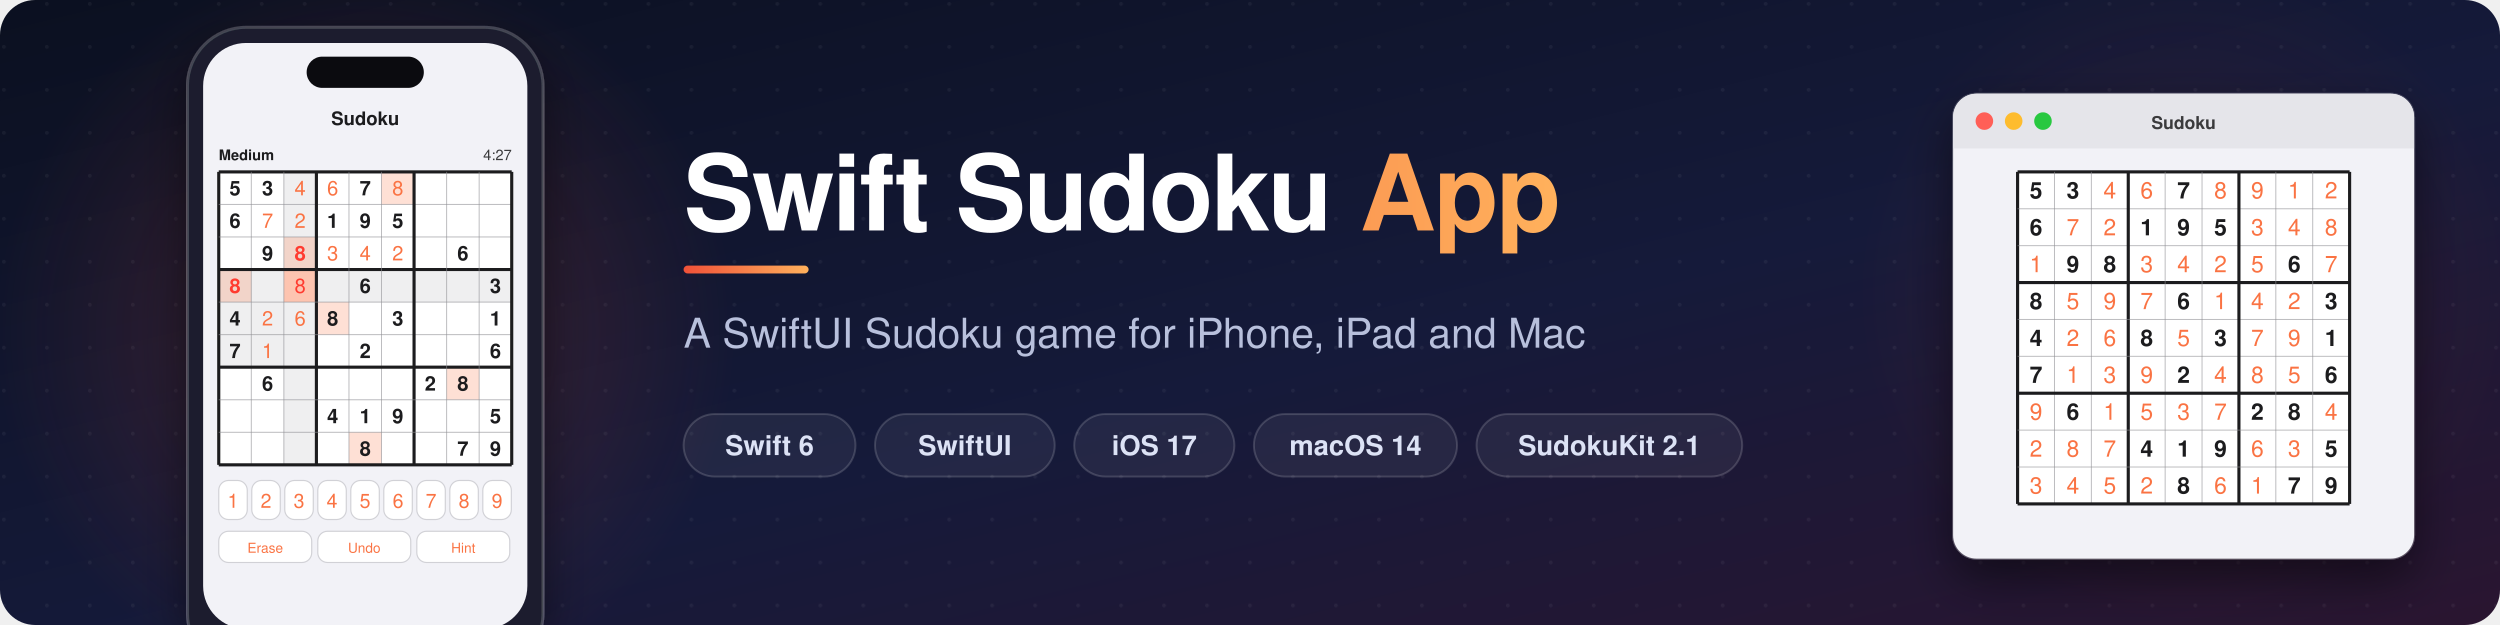
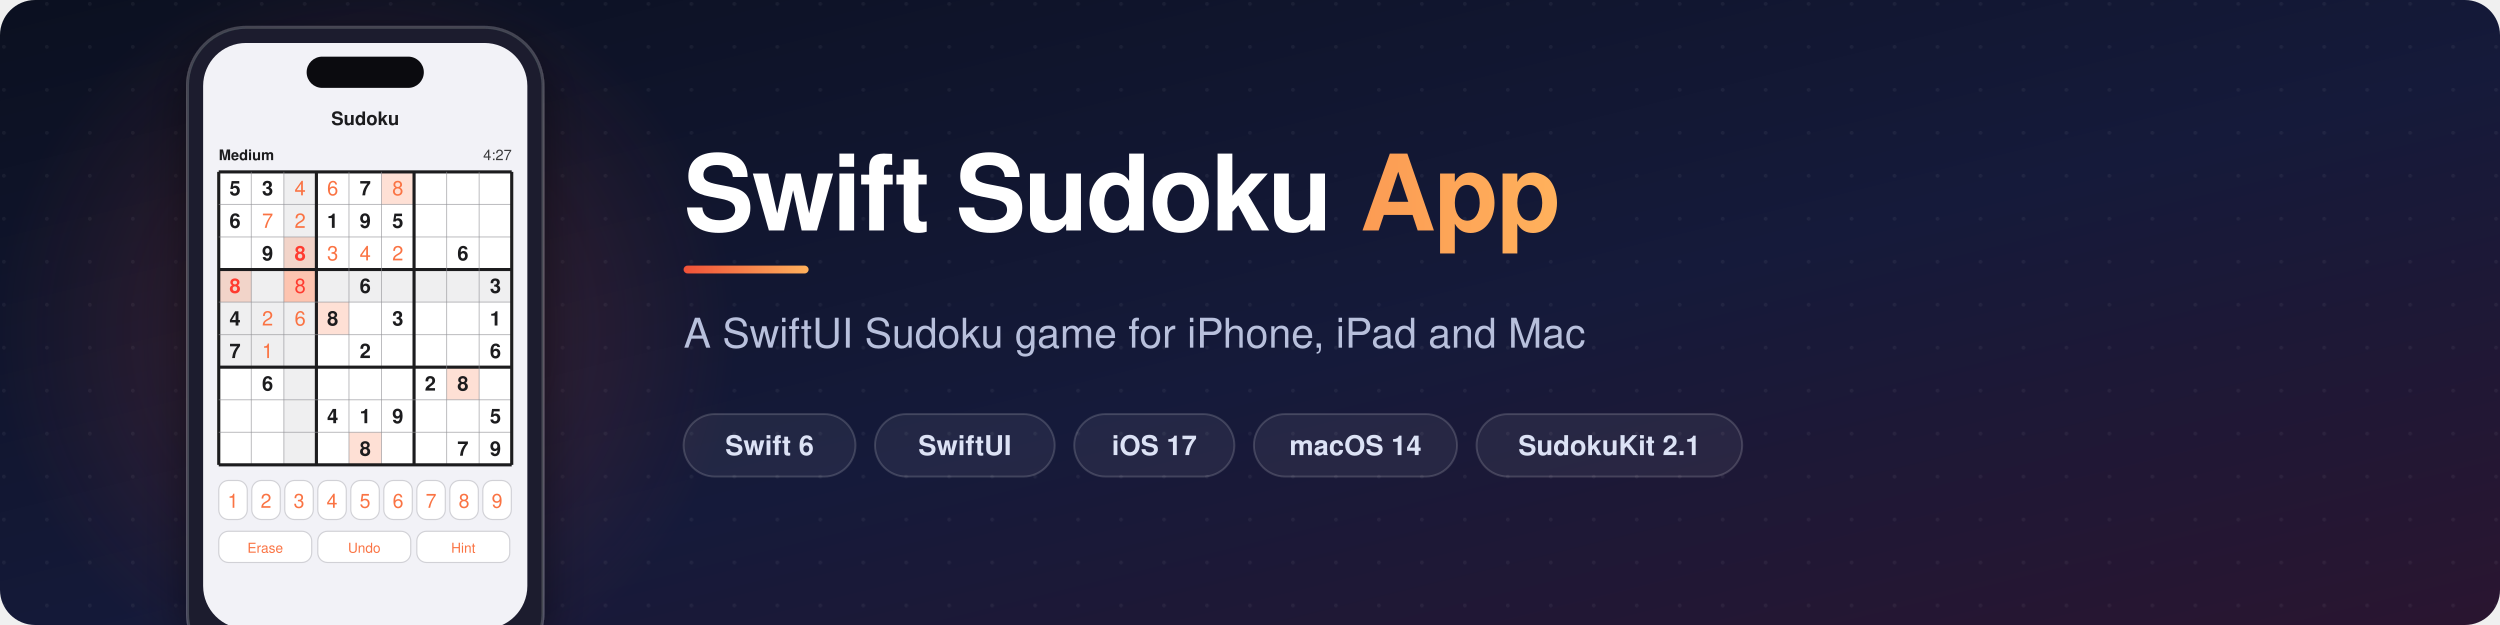
<svg xmlns="http://www.w3.org/2000/svg" width="1280" height="320" viewBox="0 0 1280 320" role="img" aria-label="Swift Sudoku App: a SwiftUI Sudoku game for iPhone, iPad and Mac">
  <defs>
    <linearGradient id="bg" x1="0" y1="0" x2="1" y2="1">
      <stop offset="0" stop-color="#0B1020" />
      <stop offset="0.55" stop-color="#151A3A" />
      <stop offset="1" stop-color="#2A1530" />
    </linearGradient>
    <linearGradient id="accent" x1="0" y1="0" x2="1" y2="0">
      <stop offset="0" stop-color="#F05138" />
      <stop offset="1" stop-color="#FFB15C" />
    </linearGradient>
    <radialGradient id="glow" cx="0.5" cy="0.5" r="0.5">
      <stop offset="0" stop-color="#F05138" stop-opacity="0.55" />
      <stop offset="1" stop-color="#F05138" stop-opacity="0" />
    </radialGradient>
    <pattern id="dots" width="22" height="22" patternUnits="userSpaceOnUse">
      <circle cx="2" cy="2" r="1" fill="#FFFFFF" fill-opacity="0.05" />
    </pattern>
    <filter id="shadow" x="-30%" y="-30%" width="160%" height="160%">
      <feDropShadow dx="0" dy="10" stdDeviation="12" flood-color="#000000" flood-opacity="0.5" />
    </filter>
    <clipPath id="screen">
      <rect x="104" y="22" width="166" height="300" rx="22" />
    </clipPath>
  </defs>
  <rect width="1280" height="320" rx="18" fill="url(#bg)" />
  <rect width="1280" height="320" rx="18" fill="url(#dots)" />
  <circle cx="187" cy="170" r="190" fill="url(#glow)" opacity="0.4" />
-   <circle cx="1120" cy="150" r="170" fill="url(#glow)" opacity="0.22" />
  <g filter="url(#shadow)">
    <rect x="96" y="14" width="182" height="330" rx="30" fill="#1B1F2E" stroke="#FFFFFF" stroke-opacity="0.18" stroke-width="1.5" />
  </g>
  <rect x="104" y="22" width="166" height="300" rx="22" fill="#F2F2F7" />
  <g clip-path="url(#screen)">
    <rect x="157" y="29" width="60" height="16" rx="8" fill="#0B0B0F" />
    <text x="187" y="64" text-anchor="middle" font-family="-apple-system, BlinkMacSystemFont, 'Segoe UI', Helvetica, Arial, sans-serif" font-size="9.5" font-weight="700" fill="#1C1C1E">Sudoku</text>
    <text x="112" y="82" font-family="-apple-system, BlinkMacSystemFont, 'Segoe UI', Helvetica, Arial, sans-serif" font-size="7.5" font-weight="700" fill="#1C1C1E">Medium</text>
    <text x="262" y="82" text-anchor="end" font-family="-apple-system, BlinkMacSystemFont, 'Segoe UI', Helvetica, Arial, sans-serif" font-size="7.5" fill="#3A3A3C">4:27</text>
    <rect x="112" y="88" width="150.0" height="150.0" fill="#FFFFFF" />
    <rect x="145.33" y="88.00" width="16.67" height="16.67" fill="#8E8E93" fill-opacity="0.14" />
    <rect x="145.33" y="104.67" width="16.67" height="16.67" fill="#8E8E93" fill-opacity="0.14" />
    <rect x="145.33" y="121.33" width="16.67" height="16.67" fill="#8E8E93" fill-opacity="0.14" />
    <rect x="112.00" y="138.00" width="16.67" height="16.67" fill="#8E8E93" fill-opacity="0.14" />
    <rect x="128.67" y="138.00" width="16.67" height="16.67" fill="#8E8E93" fill-opacity="0.14" />
    <rect x="162.00" y="138.00" width="16.67" height="16.67" fill="#8E8E93" fill-opacity="0.14" />
    <rect x="178.67" y="138.00" width="16.67" height="16.67" fill="#8E8E93" fill-opacity="0.14" />
    <rect x="195.33" y="138.00" width="16.67" height="16.67" fill="#8E8E93" fill-opacity="0.14" />
    <rect x="212.00" y="138.00" width="16.67" height="16.67" fill="#8E8E93" fill-opacity="0.14" />
    <rect x="228.67" y="138.00" width="16.67" height="16.67" fill="#8E8E93" fill-opacity="0.14" />
    <rect x="245.33" y="138.00" width="16.67" height="16.67" fill="#8E8E93" fill-opacity="0.14" />
    <rect x="112.00" y="154.67" width="16.67" height="16.67" fill="#8E8E93" fill-opacity="0.14" />
    <rect x="128.67" y="154.67" width="16.67" height="16.67" fill="#8E8E93" fill-opacity="0.14" />
    <rect x="145.33" y="154.67" width="16.67" height="16.67" fill="#8E8E93" fill-opacity="0.14" />
    <rect x="112.00" y="171.33" width="16.67" height="16.67" fill="#8E8E93" fill-opacity="0.14" />
    <rect x="128.67" y="171.33" width="16.67" height="16.67" fill="#8E8E93" fill-opacity="0.14" />
    <rect x="145.33" y="171.33" width="16.67" height="16.67" fill="#8E8E93" fill-opacity="0.14" />
    <rect x="145.33" y="188.00" width="16.67" height="16.67" fill="#8E8E93" fill-opacity="0.14" />
    <rect x="145.33" y="204.67" width="16.67" height="16.67" fill="#8E8E93" fill-opacity="0.14" />
    <rect x="145.33" y="221.33" width="16.67" height="16.67" fill="#8E8E93" fill-opacity="0.14" />
    <rect x="195.33" y="88.00" width="16.67" height="16.67" fill="#FA7343" fill-opacity="0.22" />
    <rect x="145.33" y="121.33" width="16.67" height="16.67" fill="#FA7343" fill-opacity="0.22" />
    <rect x="112.00" y="138.00" width="16.67" height="16.67" fill="#FA7343" fill-opacity="0.22" />
    <rect x="162.00" y="154.67" width="16.67" height="16.67" fill="#FA7343" fill-opacity="0.22" />
    <rect x="228.67" y="188.00" width="16.67" height="16.67" fill="#FA7343" fill-opacity="0.22" />
    <rect x="178.67" y="221.33" width="16.67" height="16.67" fill="#FA7343" fill-opacity="0.22" />
    <rect x="145.33" y="138.00" width="16.67" height="16.67" fill="#FA7343" fill-opacity="0.42" />
    <text x="120.33" y="100.00" text-anchor="middle" font-family="'SF Pro Rounded', -apple-system, BlinkMacSystemFont, 'Segoe UI', Helvetica, Arial, sans-serif" font-size="10.3" font-weight="700" fill="#1C1C1E">5</text>
    <text x="137.00" y="100.00" text-anchor="middle" font-family="'SF Pro Rounded', -apple-system, BlinkMacSystemFont, 'Segoe UI', Helvetica, Arial, sans-serif" font-size="10.3" font-weight="700" fill="#1C1C1E">3</text>
    <text x="153.67" y="100.00" text-anchor="middle" font-family="'SF Pro Rounded', -apple-system, BlinkMacSystemFont, 'Segoe UI', Helvetica, Arial, sans-serif" font-size="10.3" font-weight="500" fill="#FA7343">4</text>
    <text x="170.33" y="100.00" text-anchor="middle" font-family="'SF Pro Rounded', -apple-system, BlinkMacSystemFont, 'Segoe UI', Helvetica, Arial, sans-serif" font-size="10.3" font-weight="500" fill="#FA7343">6</text>
    <text x="187.00" y="100.00" text-anchor="middle" font-family="'SF Pro Rounded', -apple-system, BlinkMacSystemFont, 'Segoe UI', Helvetica, Arial, sans-serif" font-size="10.3" font-weight="700" fill="#1C1C1E">7</text>
    <text x="203.67" y="100.00" text-anchor="middle" font-family="'SF Pro Rounded', -apple-system, BlinkMacSystemFont, 'Segoe UI', Helvetica, Arial, sans-serif" font-size="10.3" font-weight="500" fill="#FA7343">8</text>
    <text x="120.33" y="116.67" text-anchor="middle" font-family="'SF Pro Rounded', -apple-system, BlinkMacSystemFont, 'Segoe UI', Helvetica, Arial, sans-serif" font-size="10.3" font-weight="700" fill="#1C1C1E">6</text>
    <text x="137.00" y="116.67" text-anchor="middle" font-family="'SF Pro Rounded', -apple-system, BlinkMacSystemFont, 'Segoe UI', Helvetica, Arial, sans-serif" font-size="10.3" font-weight="500" fill="#FA7343">7</text>
    <text x="153.67" y="116.67" text-anchor="middle" font-family="'SF Pro Rounded', -apple-system, BlinkMacSystemFont, 'Segoe UI', Helvetica, Arial, sans-serif" font-size="10.3" font-weight="500" fill="#FA7343">2</text>
    <text x="170.33" y="116.67" text-anchor="middle" font-family="'SF Pro Rounded', -apple-system, BlinkMacSystemFont, 'Segoe UI', Helvetica, Arial, sans-serif" font-size="10.3" font-weight="700" fill="#1C1C1E">1</text>
    <text x="187.00" y="116.67" text-anchor="middle" font-family="'SF Pro Rounded', -apple-system, BlinkMacSystemFont, 'Segoe UI', Helvetica, Arial, sans-serif" font-size="10.3" font-weight="700" fill="#1C1C1E">9</text>
    <text x="203.67" y="116.67" text-anchor="middle" font-family="'SF Pro Rounded', -apple-system, BlinkMacSystemFont, 'Segoe UI', Helvetica, Arial, sans-serif" font-size="10.3" font-weight="700" fill="#1C1C1E">5</text>
    <text x="137.00" y="133.33" text-anchor="middle" font-family="'SF Pro Rounded', -apple-system, BlinkMacSystemFont, 'Segoe UI', Helvetica, Arial, sans-serif" font-size="10.3" font-weight="700" fill="#1C1C1E">9</text>
    <text x="153.67" y="133.33" text-anchor="middle" font-family="'SF Pro Rounded', -apple-system, BlinkMacSystemFont, 'Segoe UI', Helvetica, Arial, sans-serif" font-size="10.3" font-weight="700" fill="#FF3B30">8</text>
    <text x="170.33" y="133.33" text-anchor="middle" font-family="'SF Pro Rounded', -apple-system, BlinkMacSystemFont, 'Segoe UI', Helvetica, Arial, sans-serif" font-size="10.3" font-weight="500" fill="#FA7343">3</text>
    <text x="187.00" y="133.33" text-anchor="middle" font-family="'SF Pro Rounded', -apple-system, BlinkMacSystemFont, 'Segoe UI', Helvetica, Arial, sans-serif" font-size="10.3" font-weight="500" fill="#FA7343">4</text>
    <text x="203.67" y="133.33" text-anchor="middle" font-family="'SF Pro Rounded', -apple-system, BlinkMacSystemFont, 'Segoe UI', Helvetica, Arial, sans-serif" font-size="10.3" font-weight="500" fill="#FA7343">2</text>
    <text x="237.00" y="133.33" text-anchor="middle" font-family="'SF Pro Rounded', -apple-system, BlinkMacSystemFont, 'Segoe UI', Helvetica, Arial, sans-serif" font-size="10.3" font-weight="700" fill="#1C1C1E">6</text>
    <text x="120.33" y="150.00" text-anchor="middle" font-family="'SF Pro Rounded', -apple-system, BlinkMacSystemFont, 'Segoe UI', Helvetica, Arial, sans-serif" font-size="10.3" font-weight="700" fill="#FF3B30">8</text>
    <text x="153.67" y="150.00" text-anchor="middle" font-family="'SF Pro Rounded', -apple-system, BlinkMacSystemFont, 'Segoe UI', Helvetica, Arial, sans-serif" font-size="10.3" font-weight="500" fill="#FF3B30">8</text>
    <text x="187.00" y="150.00" text-anchor="middle" font-family="'SF Pro Rounded', -apple-system, BlinkMacSystemFont, 'Segoe UI', Helvetica, Arial, sans-serif" font-size="10.3" font-weight="700" fill="#1C1C1E">6</text>
    <text x="253.67" y="150.00" text-anchor="middle" font-family="'SF Pro Rounded', -apple-system, BlinkMacSystemFont, 'Segoe UI', Helvetica, Arial, sans-serif" font-size="10.3" font-weight="700" fill="#1C1C1E">3</text>
    <text x="120.33" y="166.67" text-anchor="middle" font-family="'SF Pro Rounded', -apple-system, BlinkMacSystemFont, 'Segoe UI', Helvetica, Arial, sans-serif" font-size="10.3" font-weight="700" fill="#1C1C1E">4</text>
    <text x="137.00" y="166.67" text-anchor="middle" font-family="'SF Pro Rounded', -apple-system, BlinkMacSystemFont, 'Segoe UI', Helvetica, Arial, sans-serif" font-size="10.3" font-weight="500" fill="#FA7343">2</text>
    <text x="153.67" y="166.67" text-anchor="middle" font-family="'SF Pro Rounded', -apple-system, BlinkMacSystemFont, 'Segoe UI', Helvetica, Arial, sans-serif" font-size="10.3" font-weight="500" fill="#FA7343">6</text>
    <text x="170.33" y="166.67" text-anchor="middle" font-family="'SF Pro Rounded', -apple-system, BlinkMacSystemFont, 'Segoe UI', Helvetica, Arial, sans-serif" font-size="10.3" font-weight="700" fill="#1C1C1E">8</text>
    <text x="203.67" y="166.67" text-anchor="middle" font-family="'SF Pro Rounded', -apple-system, BlinkMacSystemFont, 'Segoe UI', Helvetica, Arial, sans-serif" font-size="10.3" font-weight="700" fill="#1C1C1E">3</text>
    <text x="253.67" y="166.67" text-anchor="middle" font-family="'SF Pro Rounded', -apple-system, BlinkMacSystemFont, 'Segoe UI', Helvetica, Arial, sans-serif" font-size="10.3" font-weight="700" fill="#1C1C1E">1</text>
    <text x="120.33" y="183.33" text-anchor="middle" font-family="'SF Pro Rounded', -apple-system, BlinkMacSystemFont, 'Segoe UI', Helvetica, Arial, sans-serif" font-size="10.3" font-weight="700" fill="#1C1C1E">7</text>
    <text x="137.00" y="183.33" text-anchor="middle" font-family="'SF Pro Rounded', -apple-system, BlinkMacSystemFont, 'Segoe UI', Helvetica, Arial, sans-serif" font-size="10.3" font-weight="500" fill="#FA7343">1</text>
    <text x="187.00" y="183.33" text-anchor="middle" font-family="'SF Pro Rounded', -apple-system, BlinkMacSystemFont, 'Segoe UI', Helvetica, Arial, sans-serif" font-size="10.3" font-weight="700" fill="#1C1C1E">2</text>
    <text x="253.67" y="183.33" text-anchor="middle" font-family="'SF Pro Rounded', -apple-system, BlinkMacSystemFont, 'Segoe UI', Helvetica, Arial, sans-serif" font-size="10.3" font-weight="700" fill="#1C1C1E">6</text>
    <text x="137.00" y="200.00" text-anchor="middle" font-family="'SF Pro Rounded', -apple-system, BlinkMacSystemFont, 'Segoe UI', Helvetica, Arial, sans-serif" font-size="10.3" font-weight="700" fill="#1C1C1E">6</text>
    <text x="220.33" y="200.00" text-anchor="middle" font-family="'SF Pro Rounded', -apple-system, BlinkMacSystemFont, 'Segoe UI', Helvetica, Arial, sans-serif" font-size="10.3" font-weight="700" fill="#1C1C1E">2</text>
    <text x="237.00" y="200.00" text-anchor="middle" font-family="'SF Pro Rounded', -apple-system, BlinkMacSystemFont, 'Segoe UI', Helvetica, Arial, sans-serif" font-size="10.3" font-weight="700" fill="#1C1C1E">8</text>
    <text x="170.33" y="216.67" text-anchor="middle" font-family="'SF Pro Rounded', -apple-system, BlinkMacSystemFont, 'Segoe UI', Helvetica, Arial, sans-serif" font-size="10.3" font-weight="700" fill="#1C1C1E">4</text>
    <text x="187.00" y="216.67" text-anchor="middle" font-family="'SF Pro Rounded', -apple-system, BlinkMacSystemFont, 'Segoe UI', Helvetica, Arial, sans-serif" font-size="10.3" font-weight="700" fill="#1C1C1E">1</text>
    <text x="203.67" y="216.67" text-anchor="middle" font-family="'SF Pro Rounded', -apple-system, BlinkMacSystemFont, 'Segoe UI', Helvetica, Arial, sans-serif" font-size="10.3" font-weight="700" fill="#1C1C1E">9</text>
    <text x="253.67" y="216.67" text-anchor="middle" font-family="'SF Pro Rounded', -apple-system, BlinkMacSystemFont, 'Segoe UI', Helvetica, Arial, sans-serif" font-size="10.3" font-weight="700" fill="#1C1C1E">5</text>
    <text x="187.00" y="233.33" text-anchor="middle" font-family="'SF Pro Rounded', -apple-system, BlinkMacSystemFont, 'Segoe UI', Helvetica, Arial, sans-serif" font-size="10.3" font-weight="700" fill="#1C1C1E">8</text>
    <text x="237.00" y="233.33" text-anchor="middle" font-family="'SF Pro Rounded', -apple-system, BlinkMacSystemFont, 'Segoe UI', Helvetica, Arial, sans-serif" font-size="10.3" font-weight="700" fill="#1C1C1E">7</text>
    <text x="253.67" y="233.33" text-anchor="middle" font-family="'SF Pro Rounded', -apple-system, BlinkMacSystemFont, 'Segoe UI', Helvetica, Arial, sans-serif" font-size="10.3" font-weight="700" fill="#1C1C1E">9</text>
    <line x1="112.00" y1="88" x2="112.00" y2="238.00" stroke="#1C1C1E" stroke-opacity="1" stroke-width="1.6" />
    <line x1="112" y1="88.00" x2="262.00" y2="88.00" stroke="#1C1C1E" stroke-opacity="1" stroke-width="1.6" />
    <line x1="128.67" y1="88" x2="128.67" y2="238.00" stroke="#8E8E93" stroke-opacity="0.6" stroke-width="0.5" />
    <line x1="112" y1="104.67" x2="262.00" y2="104.67" stroke="#8E8E93" stroke-opacity="0.6" stroke-width="0.5" />
    <line x1="145.33" y1="88" x2="145.33" y2="238.00" stroke="#8E8E93" stroke-opacity="0.6" stroke-width="0.5" />
    <line x1="112" y1="121.33" x2="262.00" y2="121.33" stroke="#8E8E93" stroke-opacity="0.6" stroke-width="0.5" />
    <line x1="162.00" y1="88" x2="162.00" y2="238.00" stroke="#1C1C1E" stroke-opacity="1" stroke-width="1.6" />
    <line x1="112" y1="138.00" x2="262.00" y2="138.00" stroke="#1C1C1E" stroke-opacity="1" stroke-width="1.6" />
    <line x1="178.67" y1="88" x2="178.67" y2="238.00" stroke="#8E8E93" stroke-opacity="0.6" stroke-width="0.5" />
    <line x1="112" y1="154.67" x2="262.00" y2="154.67" stroke="#8E8E93" stroke-opacity="0.6" stroke-width="0.5" />
    <line x1="195.33" y1="88" x2="195.33" y2="238.00" stroke="#8E8E93" stroke-opacity="0.6" stroke-width="0.5" />
    <line x1="112" y1="171.33" x2="262.00" y2="171.33" stroke="#8E8E93" stroke-opacity="0.6" stroke-width="0.5" />
    <line x1="212.00" y1="88" x2="212.00" y2="238.00" stroke="#1C1C1E" stroke-opacity="1" stroke-width="1.6" />
    <line x1="112" y1="188.00" x2="262.00" y2="188.00" stroke="#1C1C1E" stroke-opacity="1" stroke-width="1.6" />
    <line x1="228.67" y1="88" x2="228.67" y2="238.00" stroke="#8E8E93" stroke-opacity="0.6" stroke-width="0.5" />
    <line x1="112" y1="204.67" x2="262.00" y2="204.67" stroke="#8E8E93" stroke-opacity="0.6" stroke-width="0.5" />
    <line x1="245.33" y1="88" x2="245.33" y2="238.00" stroke="#8E8E93" stroke-opacity="0.6" stroke-width="0.5" />
    <line x1="112" y1="221.33" x2="262.00" y2="221.33" stroke="#8E8E93" stroke-opacity="0.6" stroke-width="0.5" />
    <line x1="262.00" y1="88" x2="262.00" y2="238.00" stroke="#1C1C1E" stroke-opacity="1" stroke-width="1.6" />
    <line x1="112" y1="238.00" x2="262.00" y2="238.00" stroke="#1C1C1E" stroke-opacity="1" stroke-width="1.6" />
    <rect x="112.0" y="246" width="14.6" height="20" rx="5" fill="#FFFFFF" stroke="#D1D1D6" stroke-width="0.6" />
    <text x="119.3" y="260" text-anchor="middle" font-family="'SF Pro Rounded', -apple-system, BlinkMacSystemFont, 'Segoe UI', Helvetica, Arial, sans-serif" font-size="10" fill="#FA7343">1</text>
    <rect x="128.9" y="246" width="14.6" height="20" rx="5" fill="#FFFFFF" stroke="#D1D1D6" stroke-width="0.6" />
    <text x="136.2" y="260" text-anchor="middle" font-family="'SF Pro Rounded', -apple-system, BlinkMacSystemFont, 'Segoe UI', Helvetica, Arial, sans-serif" font-size="10" fill="#FA7343">2</text>
    <rect x="145.8" y="246" width="14.6" height="20" rx="5" fill="#FFFFFF" stroke="#D1D1D6" stroke-width="0.6" />
    <text x="153.1" y="260" text-anchor="middle" font-family="'SF Pro Rounded', -apple-system, BlinkMacSystemFont, 'Segoe UI', Helvetica, Arial, sans-serif" font-size="10" fill="#FA7343">3</text>
    <rect x="162.7" y="246" width="14.6" height="20" rx="5" fill="#FFFFFF" stroke="#D1D1D6" stroke-width="0.6" />
    <text x="170.0" y="260" text-anchor="middle" font-family="'SF Pro Rounded', -apple-system, BlinkMacSystemFont, 'Segoe UI', Helvetica, Arial, sans-serif" font-size="10" fill="#FA7343">4</text>
    <rect x="179.6" y="246" width="14.6" height="20" rx="5" fill="#FFFFFF" stroke="#D1D1D6" stroke-width="0.6" />
    <text x="186.9" y="260" text-anchor="middle" font-family="'SF Pro Rounded', -apple-system, BlinkMacSystemFont, 'Segoe UI', Helvetica, Arial, sans-serif" font-size="10" fill="#FA7343">5</text>
    <rect x="196.5" y="246" width="14.6" height="20" rx="5" fill="#FFFFFF" stroke="#D1D1D6" stroke-width="0.6" />
    <text x="203.8" y="260" text-anchor="middle" font-family="'SF Pro Rounded', -apple-system, BlinkMacSystemFont, 'Segoe UI', Helvetica, Arial, sans-serif" font-size="10" fill="#FA7343">6</text>
    <rect x="213.4" y="246" width="14.6" height="20" rx="5" fill="#FFFFFF" stroke="#D1D1D6" stroke-width="0.6" />
    <text x="220.7" y="260" text-anchor="middle" font-family="'SF Pro Rounded', -apple-system, BlinkMacSystemFont, 'Segoe UI', Helvetica, Arial, sans-serif" font-size="10" fill="#FA7343">7</text>
    <rect x="230.3" y="246" width="14.6" height="20" rx="5" fill="#FFFFFF" stroke="#D1D1D6" stroke-width="0.6" />
    <text x="237.6" y="260" text-anchor="middle" font-family="'SF Pro Rounded', -apple-system, BlinkMacSystemFont, 'Segoe UI', Helvetica, Arial, sans-serif" font-size="10" fill="#FA7343">8</text>
    <rect x="247.2" y="246" width="14.6" height="20" rx="5" fill="#FFFFFF" stroke="#D1D1D6" stroke-width="0.6" />
    <text x="254.5" y="260" text-anchor="middle" font-family="'SF Pro Rounded', -apple-system, BlinkMacSystemFont, 'Segoe UI', Helvetica, Arial, sans-serif" font-size="10" fill="#FA7343">9</text>
    <rect x="112.0" y="272" width="47.6" height="16" rx="5" fill="#FFFFFF" stroke="#D1D1D6" stroke-width="0.6" />
    <text x="135.8" y="283" text-anchor="middle" font-family="-apple-system, BlinkMacSystemFont, 'Segoe UI', Helvetica, Arial, sans-serif" font-size="7" fill="#FA7343">Erase</text>
    <rect x="162.7" y="272" width="47.6" height="16" rx="5" fill="#FFFFFF" stroke="#D1D1D6" stroke-width="0.6" />
    <text x="186.5" y="283" text-anchor="middle" font-family="-apple-system, BlinkMacSystemFont, 'Segoe UI', Helvetica, Arial, sans-serif" font-size="7" fill="#FA7343">Undo</text>
    <rect x="213.4" y="272" width="47.6" height="16" rx="5" fill="#FFFFFF" stroke="#D1D1D6" stroke-width="0.6" />
    <text x="237.2" y="283" text-anchor="middle" font-family="-apple-system, BlinkMacSystemFont, 'Segoe UI', Helvetica, Arial, sans-serif" font-size="7" fill="#FA7343">Hint</text>
  </g>
  <text x="350" y="118" font-family="-apple-system, BlinkMacSystemFont, 'Segoe UI', Helvetica, Arial, sans-serif" font-size="54" font-weight="800" fill="#FFFFFF" letter-spacing="-1">Swift Sudoku <tspan fill="url(#accent)">App</tspan>
  </text>
  <rect x="350" y="136" width="64" height="4" rx="2" fill="url(#accent)" />
  <text x="350" y="178" font-family="-apple-system, BlinkMacSystemFont, 'Segoe UI', Helvetica, Arial, sans-serif" font-size="21" fill="#B8C0DC">A SwiftUI Sudoku game for iPhone, iPad and Mac</text>
  <rect x="350" y="212" width="88" height="32" rx="16" fill="#FFFFFF" fill-opacity="0.06" stroke="#FFFFFF" stroke-opacity="0.16" />
  <text x="394.0" y="233" text-anchor="middle" font-family="-apple-system, BlinkMacSystemFont, 'Segoe UI', Helvetica, Arial, sans-serif" font-size="14" font-weight="600" fill="#DCE2F5">Swift 6</text>
  <rect x="448" y="212" width="92" height="32" rx="16" fill="#FFFFFF" fill-opacity="0.06" stroke="#FFFFFF" stroke-opacity="0.16" />
  <text x="494.0" y="233" text-anchor="middle" font-family="-apple-system, BlinkMacSystemFont, 'Segoe UI', Helvetica, Arial, sans-serif" font-size="14" font-weight="600" fill="#DCE2F5">SwiftUI</text>
  <rect x="550" y="212" width="82" height="32" rx="16" fill="#FFFFFF" fill-opacity="0.06" stroke="#FFFFFF" stroke-opacity="0.16" />
  <text x="591.0" y="233" text-anchor="middle" font-family="-apple-system, BlinkMacSystemFont, 'Segoe UI', Helvetica, Arial, sans-serif" font-size="14" font-weight="600" fill="#DCE2F5">iOS 17</text>
  <rect x="642" y="212" width="104" height="32" rx="16" fill="#FFFFFF" fill-opacity="0.06" stroke="#FFFFFF" stroke-opacity="0.16" />
  <text x="694.0" y="233" text-anchor="middle" font-family="-apple-system, BlinkMacSystemFont, 'Segoe UI', Helvetica, Arial, sans-serif" font-size="14" font-weight="600" fill="#DCE2F5">macOS 14</text>
  <rect x="756" y="212" width="136" height="32" rx="16" fill="#FFFFFF" fill-opacity="0.06" stroke="#FFFFFF" stroke-opacity="0.16" />
  <text x="824.0" y="233" text-anchor="middle" font-family="-apple-system, BlinkMacSystemFont, 'Segoe UI', Helvetica, Arial, sans-serif" font-size="14" font-weight="600" fill="#DCE2F5">SudokuKit 2.1</text>
-   <g filter="url(#shadow)">
-     <rect x="1000" y="48" width="236" height="238" rx="12" fill="#F2F2F7" stroke="#FFFFFF" stroke-opacity="0.18" />
-   </g>
-   <path d="M1000 60 a12 12 0 0 1 12 -12 h212 a12 12 0 0 1 12 12 v16 h-236 z" fill="#E5E5EA" />
-   <circle cx="1016" cy="62" r="4.5" fill="#FF5F57" />
-   <circle cx="1031" cy="62" r="4.5" fill="#FEBC2E" />
-   <circle cx="1046" cy="62" r="4.5" fill="#28C840" />
-   <text x="1118.0" y="66" text-anchor="middle" font-family="-apple-system, BlinkMacSystemFont, 'Segoe UI', Helvetica, Arial, sans-serif" font-size="9" font-weight="600" fill="#3A3A3C">Sudoku</text>
-   <rect x="1033" y="88" width="170.0" height="170.0" fill="#FFFFFF" />
-   <text x="1042.44" y="101.60" text-anchor="middle" font-family="'SF Pro Rounded', -apple-system, BlinkMacSystemFont, 'Segoe UI', Helvetica, Arial, sans-serif" font-size="11.7" font-weight="700" fill="#1C1C1E">5</text>
-   <text x="1061.33" y="101.60" text-anchor="middle" font-family="'SF Pro Rounded', -apple-system, BlinkMacSystemFont, 'Segoe UI', Helvetica, Arial, sans-serif" font-size="11.7" font-weight="700" fill="#1C1C1E">3</text>
-   <text x="1080.22" y="101.60" text-anchor="middle" font-family="'SF Pro Rounded', -apple-system, BlinkMacSystemFont, 'Segoe UI', Helvetica, Arial, sans-serif" font-size="11.7" font-weight="500" fill="#FA7343">4</text>
-   <text x="1099.11" y="101.60" text-anchor="middle" font-family="'SF Pro Rounded', -apple-system, BlinkMacSystemFont, 'Segoe UI', Helvetica, Arial, sans-serif" font-size="11.7" font-weight="500" fill="#FA7343">6</text>
-   <text x="1118.00" y="101.60" text-anchor="middle" font-family="'SF Pro Rounded', -apple-system, BlinkMacSystemFont, 'Segoe UI', Helvetica, Arial, sans-serif" font-size="11.7" font-weight="700" fill="#1C1C1E">7</text>
-   <text x="1136.89" y="101.60" text-anchor="middle" font-family="'SF Pro Rounded', -apple-system, BlinkMacSystemFont, 'Segoe UI', Helvetica, Arial, sans-serif" font-size="11.7" font-weight="500" fill="#FA7343">8</text>
-   <text x="1155.78" y="101.60" text-anchor="middle" font-family="'SF Pro Rounded', -apple-system, BlinkMacSystemFont, 'Segoe UI', Helvetica, Arial, sans-serif" font-size="11.7" font-weight="500" fill="#FA7343">9</text>
-   <text x="1174.67" y="101.60" text-anchor="middle" font-family="'SF Pro Rounded', -apple-system, BlinkMacSystemFont, 'Segoe UI', Helvetica, Arial, sans-serif" font-size="11.7" font-weight="500" fill="#FA7343">1</text>
-   <text x="1193.56" y="101.60" text-anchor="middle" font-family="'SF Pro Rounded', -apple-system, BlinkMacSystemFont, 'Segoe UI', Helvetica, Arial, sans-serif" font-size="11.7" font-weight="500" fill="#FA7343">2</text>
-   <text x="1042.44" y="120.49" text-anchor="middle" font-family="'SF Pro Rounded', -apple-system, BlinkMacSystemFont, 'Segoe UI', Helvetica, Arial, sans-serif" font-size="11.7" font-weight="700" fill="#1C1C1E">6</text>
-   <text x="1061.33" y="120.49" text-anchor="middle" font-family="'SF Pro Rounded', -apple-system, BlinkMacSystemFont, 'Segoe UI', Helvetica, Arial, sans-serif" font-size="11.7" font-weight="500" fill="#FA7343">7</text>
-   <text x="1080.22" y="120.49" text-anchor="middle" font-family="'SF Pro Rounded', -apple-system, BlinkMacSystemFont, 'Segoe UI', Helvetica, Arial, sans-serif" font-size="11.7" font-weight="500" fill="#FA7343">2</text>
-   <text x="1099.11" y="120.49" text-anchor="middle" font-family="'SF Pro Rounded', -apple-system, BlinkMacSystemFont, 'Segoe UI', Helvetica, Arial, sans-serif" font-size="11.7" font-weight="700" fill="#1C1C1E">1</text>
-   <text x="1118.00" y="120.49" text-anchor="middle" font-family="'SF Pro Rounded', -apple-system, BlinkMacSystemFont, 'Segoe UI', Helvetica, Arial, sans-serif" font-size="11.7" font-weight="700" fill="#1C1C1E">9</text>
-   <text x="1136.89" y="120.49" text-anchor="middle" font-family="'SF Pro Rounded', -apple-system, BlinkMacSystemFont, 'Segoe UI', Helvetica, Arial, sans-serif" font-size="11.7" font-weight="700" fill="#1C1C1E">5</text>
-   <text x="1155.78" y="120.49" text-anchor="middle" font-family="'SF Pro Rounded', -apple-system, BlinkMacSystemFont, 'Segoe UI', Helvetica, Arial, sans-serif" font-size="11.7" font-weight="500" fill="#FA7343">3</text>
-   <text x="1174.67" y="120.49" text-anchor="middle" font-family="'SF Pro Rounded', -apple-system, BlinkMacSystemFont, 'Segoe UI', Helvetica, Arial, sans-serif" font-size="11.7" font-weight="500" fill="#FA7343">4</text>
-   <text x="1193.56" y="120.49" text-anchor="middle" font-family="'SF Pro Rounded', -apple-system, BlinkMacSystemFont, 'Segoe UI', Helvetica, Arial, sans-serif" font-size="11.7" font-weight="500" fill="#FA7343">8</text>
-   <text x="1042.44" y="139.38" text-anchor="middle" font-family="'SF Pro Rounded', -apple-system, BlinkMacSystemFont, 'Segoe UI', Helvetica, Arial, sans-serif" font-size="11.7" font-weight="500" fill="#FA7343">1</text>
-   <text x="1061.33" y="139.38" text-anchor="middle" font-family="'SF Pro Rounded', -apple-system, BlinkMacSystemFont, 'Segoe UI', Helvetica, Arial, sans-serif" font-size="11.7" font-weight="700" fill="#1C1C1E">9</text>
-   <text x="1080.22" y="139.38" text-anchor="middle" font-family="'SF Pro Rounded', -apple-system, BlinkMacSystemFont, 'Segoe UI', Helvetica, Arial, sans-serif" font-size="11.7" font-weight="700" fill="#1C1C1E">8</text>
-   <text x="1099.11" y="139.38" text-anchor="middle" font-family="'SF Pro Rounded', -apple-system, BlinkMacSystemFont, 'Segoe UI', Helvetica, Arial, sans-serif" font-size="11.7" font-weight="500" fill="#FA7343">3</text>
-   <text x="1118.00" y="139.38" text-anchor="middle" font-family="'SF Pro Rounded', -apple-system, BlinkMacSystemFont, 'Segoe UI', Helvetica, Arial, sans-serif" font-size="11.7" font-weight="500" fill="#FA7343">4</text>
-   <text x="1136.89" y="139.38" text-anchor="middle" font-family="'SF Pro Rounded', -apple-system, BlinkMacSystemFont, 'Segoe UI', Helvetica, Arial, sans-serif" font-size="11.7" font-weight="500" fill="#FA7343">2</text>
-   <text x="1155.78" y="139.38" text-anchor="middle" font-family="'SF Pro Rounded', -apple-system, BlinkMacSystemFont, 'Segoe UI', Helvetica, Arial, sans-serif" font-size="11.7" font-weight="500" fill="#FA7343">5</text>
-   <text x="1174.67" y="139.38" text-anchor="middle" font-family="'SF Pro Rounded', -apple-system, BlinkMacSystemFont, 'Segoe UI', Helvetica, Arial, sans-serif" font-size="11.7" font-weight="700" fill="#1C1C1E">6</text>
-   <text x="1193.56" y="139.38" text-anchor="middle" font-family="'SF Pro Rounded', -apple-system, BlinkMacSystemFont, 'Segoe UI', Helvetica, Arial, sans-serif" font-size="11.7" font-weight="500" fill="#FA7343">7</text>
-   <text x="1042.44" y="158.27" text-anchor="middle" font-family="'SF Pro Rounded', -apple-system, BlinkMacSystemFont, 'Segoe UI', Helvetica, Arial, sans-serif" font-size="11.7" font-weight="700" fill="#1C1C1E">8</text>
-   <text x="1061.33" y="158.27" text-anchor="middle" font-family="'SF Pro Rounded', -apple-system, BlinkMacSystemFont, 'Segoe UI', Helvetica, Arial, sans-serif" font-size="11.7" font-weight="500" fill="#FA7343">5</text>
-   <text x="1080.22" y="158.27" text-anchor="middle" font-family="'SF Pro Rounded', -apple-system, BlinkMacSystemFont, 'Segoe UI', Helvetica, Arial, sans-serif" font-size="11.7" font-weight="500" fill="#FA7343">9</text>
-   <text x="1099.11" y="158.27" text-anchor="middle" font-family="'SF Pro Rounded', -apple-system, BlinkMacSystemFont, 'Segoe UI', Helvetica, Arial, sans-serif" font-size="11.7" font-weight="500" fill="#FA7343">7</text>
-   <text x="1118.00" y="158.27" text-anchor="middle" font-family="'SF Pro Rounded', -apple-system, BlinkMacSystemFont, 'Segoe UI', Helvetica, Arial, sans-serif" font-size="11.7" font-weight="700" fill="#1C1C1E">6</text>
-   <text x="1136.89" y="158.27" text-anchor="middle" font-family="'SF Pro Rounded', -apple-system, BlinkMacSystemFont, 'Segoe UI', Helvetica, Arial, sans-serif" font-size="11.7" font-weight="500" fill="#FA7343">1</text>
-   <text x="1155.78" y="158.27" text-anchor="middle" font-family="'SF Pro Rounded', -apple-system, BlinkMacSystemFont, 'Segoe UI', Helvetica, Arial, sans-serif" font-size="11.7" font-weight="500" fill="#FA7343">4</text>
-   <text x="1174.67" y="158.27" text-anchor="middle" font-family="'SF Pro Rounded', -apple-system, BlinkMacSystemFont, 'Segoe UI', Helvetica, Arial, sans-serif" font-size="11.7" font-weight="500" fill="#FA7343">2</text>
-   <text x="1193.56" y="158.27" text-anchor="middle" font-family="'SF Pro Rounded', -apple-system, BlinkMacSystemFont, 'Segoe UI', Helvetica, Arial, sans-serif" font-size="11.7" font-weight="700" fill="#1C1C1E">3</text>
-   <text x="1042.44" y="177.16" text-anchor="middle" font-family="'SF Pro Rounded', -apple-system, BlinkMacSystemFont, 'Segoe UI', Helvetica, Arial, sans-serif" font-size="11.7" font-weight="700" fill="#1C1C1E">4</text>
-   <text x="1061.33" y="177.16" text-anchor="middle" font-family="'SF Pro Rounded', -apple-system, BlinkMacSystemFont, 'Segoe UI', Helvetica, Arial, sans-serif" font-size="11.7" font-weight="500" fill="#FA7343">2</text>
-   <text x="1080.22" y="177.16" text-anchor="middle" font-family="'SF Pro Rounded', -apple-system, BlinkMacSystemFont, 'Segoe UI', Helvetica, Arial, sans-serif" font-size="11.7" font-weight="500" fill="#FA7343">6</text>
-   <text x="1099.11" y="177.16" text-anchor="middle" font-family="'SF Pro Rounded', -apple-system, BlinkMacSystemFont, 'Segoe UI', Helvetica, Arial, sans-serif" font-size="11.7" font-weight="700" fill="#1C1C1E">8</text>
-   <text x="1118.00" y="177.16" text-anchor="middle" font-family="'SF Pro Rounded', -apple-system, BlinkMacSystemFont, 'Segoe UI', Helvetica, Arial, sans-serif" font-size="11.7" font-weight="500" fill="#FA7343">5</text>
-   <text x="1136.89" y="177.16" text-anchor="middle" font-family="'SF Pro Rounded', -apple-system, BlinkMacSystemFont, 'Segoe UI', Helvetica, Arial, sans-serif" font-size="11.7" font-weight="700" fill="#1C1C1E">3</text>
-   <text x="1155.78" y="177.16" text-anchor="middle" font-family="'SF Pro Rounded', -apple-system, BlinkMacSystemFont, 'Segoe UI', Helvetica, Arial, sans-serif" font-size="11.7" font-weight="500" fill="#FA7343">7</text>
-   <text x="1174.67" y="177.16" text-anchor="middle" font-family="'SF Pro Rounded', -apple-system, BlinkMacSystemFont, 'Segoe UI', Helvetica, Arial, sans-serif" font-size="11.7" font-weight="500" fill="#FA7343">9</text>
-   <text x="1193.56" y="177.16" text-anchor="middle" font-family="'SF Pro Rounded', -apple-system, BlinkMacSystemFont, 'Segoe UI', Helvetica, Arial, sans-serif" font-size="11.7" font-weight="700" fill="#1C1C1E">1</text>
-   <text x="1042.44" y="196.04" text-anchor="middle" font-family="'SF Pro Rounded', -apple-system, BlinkMacSystemFont, 'Segoe UI', Helvetica, Arial, sans-serif" font-size="11.7" font-weight="700" fill="#1C1C1E">7</text>
-   <text x="1061.33" y="196.04" text-anchor="middle" font-family="'SF Pro Rounded', -apple-system, BlinkMacSystemFont, 'Segoe UI', Helvetica, Arial, sans-serif" font-size="11.7" font-weight="500" fill="#FA7343">1</text>
-   <text x="1080.22" y="196.04" text-anchor="middle" font-family="'SF Pro Rounded', -apple-system, BlinkMacSystemFont, 'Segoe UI', Helvetica, Arial, sans-serif" font-size="11.7" font-weight="500" fill="#FA7343">3</text>
-   <text x="1099.11" y="196.04" text-anchor="middle" font-family="'SF Pro Rounded', -apple-system, BlinkMacSystemFont, 'Segoe UI', Helvetica, Arial, sans-serif" font-size="11.7" font-weight="500" fill="#FA7343">9</text>
-   <text x="1118.00" y="196.04" text-anchor="middle" font-family="'SF Pro Rounded', -apple-system, BlinkMacSystemFont, 'Segoe UI', Helvetica, Arial, sans-serif" font-size="11.7" font-weight="700" fill="#1C1C1E">2</text>
-   <text x="1136.89" y="196.04" text-anchor="middle" font-family="'SF Pro Rounded', -apple-system, BlinkMacSystemFont, 'Segoe UI', Helvetica, Arial, sans-serif" font-size="11.7" font-weight="500" fill="#FA7343">4</text>
-   <text x="1155.78" y="196.04" text-anchor="middle" font-family="'SF Pro Rounded', -apple-system, BlinkMacSystemFont, 'Segoe UI', Helvetica, Arial, sans-serif" font-size="11.7" font-weight="500" fill="#FA7343">8</text>
-   <text x="1174.67" y="196.04" text-anchor="middle" font-family="'SF Pro Rounded', -apple-system, BlinkMacSystemFont, 'Segoe UI', Helvetica, Arial, sans-serif" font-size="11.7" font-weight="500" fill="#FA7343">5</text>
-   <text x="1193.56" y="196.04" text-anchor="middle" font-family="'SF Pro Rounded', -apple-system, BlinkMacSystemFont, 'Segoe UI', Helvetica, Arial, sans-serif" font-size="11.7" font-weight="700" fill="#1C1C1E">6</text>
-   <text x="1042.44" y="214.93" text-anchor="middle" font-family="'SF Pro Rounded', -apple-system, BlinkMacSystemFont, 'Segoe UI', Helvetica, Arial, sans-serif" font-size="11.7" font-weight="500" fill="#FA7343">9</text>
-   <text x="1061.33" y="214.93" text-anchor="middle" font-family="'SF Pro Rounded', -apple-system, BlinkMacSystemFont, 'Segoe UI', Helvetica, Arial, sans-serif" font-size="11.7" font-weight="700" fill="#1C1C1E">6</text>
-   <text x="1080.22" y="214.93" text-anchor="middle" font-family="'SF Pro Rounded', -apple-system, BlinkMacSystemFont, 'Segoe UI', Helvetica, Arial, sans-serif" font-size="11.7" font-weight="500" fill="#FA7343">1</text>
-   <text x="1099.11" y="214.93" text-anchor="middle" font-family="'SF Pro Rounded', -apple-system, BlinkMacSystemFont, 'Segoe UI', Helvetica, Arial, sans-serif" font-size="11.7" font-weight="500" fill="#FA7343">5</text>
-   <text x="1118.00" y="214.93" text-anchor="middle" font-family="'SF Pro Rounded', -apple-system, BlinkMacSystemFont, 'Segoe UI', Helvetica, Arial, sans-serif" font-size="11.7" font-weight="500" fill="#FA7343">3</text>
-   <text x="1136.89" y="214.93" text-anchor="middle" font-family="'SF Pro Rounded', -apple-system, BlinkMacSystemFont, 'Segoe UI', Helvetica, Arial, sans-serif" font-size="11.7" font-weight="500" fill="#FA7343">7</text>
-   <text x="1155.78" y="214.93" text-anchor="middle" font-family="'SF Pro Rounded', -apple-system, BlinkMacSystemFont, 'Segoe UI', Helvetica, Arial, sans-serif" font-size="11.7" font-weight="700" fill="#1C1C1E">2</text>
-   <text x="1174.67" y="214.93" text-anchor="middle" font-family="'SF Pro Rounded', -apple-system, BlinkMacSystemFont, 'Segoe UI', Helvetica, Arial, sans-serif" font-size="11.7" font-weight="700" fill="#1C1C1E">8</text>
-   <text x="1193.56" y="214.93" text-anchor="middle" font-family="'SF Pro Rounded', -apple-system, BlinkMacSystemFont, 'Segoe UI', Helvetica, Arial, sans-serif" font-size="11.7" font-weight="500" fill="#FA7343">4</text>
-   <text x="1042.44" y="233.82" text-anchor="middle" font-family="'SF Pro Rounded', -apple-system, BlinkMacSystemFont, 'Segoe UI', Helvetica, Arial, sans-serif" font-size="11.7" font-weight="500" fill="#FA7343">2</text>
-   <text x="1061.33" y="233.82" text-anchor="middle" font-family="'SF Pro Rounded', -apple-system, BlinkMacSystemFont, 'Segoe UI', Helvetica, Arial, sans-serif" font-size="11.7" font-weight="500" fill="#FA7343">8</text>
-   <text x="1080.22" y="233.82" text-anchor="middle" font-family="'SF Pro Rounded', -apple-system, BlinkMacSystemFont, 'Segoe UI', Helvetica, Arial, sans-serif" font-size="11.7" font-weight="500" fill="#FA7343">7</text>
-   <text x="1099.11" y="233.82" text-anchor="middle" font-family="'SF Pro Rounded', -apple-system, BlinkMacSystemFont, 'Segoe UI', Helvetica, Arial, sans-serif" font-size="11.7" font-weight="700" fill="#1C1C1E">4</text>
-   <text x="1118.00" y="233.82" text-anchor="middle" font-family="'SF Pro Rounded', -apple-system, BlinkMacSystemFont, 'Segoe UI', Helvetica, Arial, sans-serif" font-size="11.7" font-weight="700" fill="#1C1C1E">1</text>
-   <text x="1136.89" y="233.82" text-anchor="middle" font-family="'SF Pro Rounded', -apple-system, BlinkMacSystemFont, 'Segoe UI', Helvetica, Arial, sans-serif" font-size="11.7" font-weight="700" fill="#1C1C1E">9</text>
-   <text x="1155.78" y="233.82" text-anchor="middle" font-family="'SF Pro Rounded', -apple-system, BlinkMacSystemFont, 'Segoe UI', Helvetica, Arial, sans-serif" font-size="11.7" font-weight="500" fill="#FA7343">6</text>
-   <text x="1174.67" y="233.82" text-anchor="middle" font-family="'SF Pro Rounded', -apple-system, BlinkMacSystemFont, 'Segoe UI', Helvetica, Arial, sans-serif" font-size="11.7" font-weight="500" fill="#FA7343">3</text>
-   <text x="1193.56" y="233.82" text-anchor="middle" font-family="'SF Pro Rounded', -apple-system, BlinkMacSystemFont, 'Segoe UI', Helvetica, Arial, sans-serif" font-size="11.7" font-weight="700" fill="#1C1C1E">5</text>
-   <text x="1042.44" y="252.71" text-anchor="middle" font-family="'SF Pro Rounded', -apple-system, BlinkMacSystemFont, 'Segoe UI', Helvetica, Arial, sans-serif" font-size="11.7" font-weight="500" fill="#FA7343">3</text>
-   <text x="1061.33" y="252.71" text-anchor="middle" font-family="'SF Pro Rounded', -apple-system, BlinkMacSystemFont, 'Segoe UI', Helvetica, Arial, sans-serif" font-size="11.7" font-weight="500" fill="#FA7343">4</text>
-   <text x="1080.22" y="252.71" text-anchor="middle" font-family="'SF Pro Rounded', -apple-system, BlinkMacSystemFont, 'Segoe UI', Helvetica, Arial, sans-serif" font-size="11.7" font-weight="500" fill="#FA7343">5</text>
-   <text x="1099.11" y="252.71" text-anchor="middle" font-family="'SF Pro Rounded', -apple-system, BlinkMacSystemFont, 'Segoe UI', Helvetica, Arial, sans-serif" font-size="11.7" font-weight="500" fill="#FA7343">2</text>
-   <text x="1118.00" y="252.71" text-anchor="middle" font-family="'SF Pro Rounded', -apple-system, BlinkMacSystemFont, 'Segoe UI', Helvetica, Arial, sans-serif" font-size="11.7" font-weight="700" fill="#1C1C1E">8</text>
-   <text x="1136.89" y="252.71" text-anchor="middle" font-family="'SF Pro Rounded', -apple-system, BlinkMacSystemFont, 'Segoe UI', Helvetica, Arial, sans-serif" font-size="11.7" font-weight="500" fill="#FA7343">6</text>
-   <text x="1155.78" y="252.71" text-anchor="middle" font-family="'SF Pro Rounded', -apple-system, BlinkMacSystemFont, 'Segoe UI', Helvetica, Arial, sans-serif" font-size="11.7" font-weight="500" fill="#FA7343">1</text>
-   <text x="1174.67" y="252.71" text-anchor="middle" font-family="'SF Pro Rounded', -apple-system, BlinkMacSystemFont, 'Segoe UI', Helvetica, Arial, sans-serif" font-size="11.7" font-weight="700" fill="#1C1C1E">7</text>
-   <text x="1193.56" y="252.71" text-anchor="middle" font-family="'SF Pro Rounded', -apple-system, BlinkMacSystemFont, 'Segoe UI', Helvetica, Arial, sans-serif" font-size="11.7" font-weight="700" fill="#1C1C1E">9</text>
-   <line x1="1033.00" y1="88" x2="1033.00" y2="258.00" stroke="#1C1C1E" stroke-opacity="1" stroke-width="1.6" />
-   <line x1="1033" y1="88.00" x2="1203.00" y2="88.00" stroke="#1C1C1E" stroke-opacity="1" stroke-width="1.6" />
-   <line x1="1051.89" y1="88" x2="1051.89" y2="258.00" stroke="#8E8E93" stroke-opacity="0.6" stroke-width="0.5" />
-   <line x1="1033" y1="106.89" x2="1203.00" y2="106.89" stroke="#8E8E93" stroke-opacity="0.6" stroke-width="0.5" />
-   <line x1="1070.78" y1="88" x2="1070.78" y2="258.00" stroke="#8E8E93" stroke-opacity="0.6" stroke-width="0.5" />
-   <line x1="1033" y1="125.78" x2="1203.00" y2="125.78" stroke="#8E8E93" stroke-opacity="0.6" stroke-width="0.5" />
-   <line x1="1089.67" y1="88" x2="1089.67" y2="258.00" stroke="#1C1C1E" stroke-opacity="1" stroke-width="1.6" />
-   <line x1="1033" y1="144.67" x2="1203.00" y2="144.67" stroke="#1C1C1E" stroke-opacity="1" stroke-width="1.6" />
-   <line x1="1108.56" y1="88" x2="1108.56" y2="258.00" stroke="#8E8E93" stroke-opacity="0.6" stroke-width="0.5" />
-   <line x1="1033" y1="163.56" x2="1203.00" y2="163.56" stroke="#8E8E93" stroke-opacity="0.6" stroke-width="0.5" />
-   <line x1="1127.44" y1="88" x2="1127.44" y2="258.00" stroke="#8E8E93" stroke-opacity="0.6" stroke-width="0.5" />
-   <line x1="1033" y1="182.44" x2="1203.00" y2="182.44" stroke="#8E8E93" stroke-opacity="0.6" stroke-width="0.5" />
-   <line x1="1146.33" y1="88" x2="1146.33" y2="258.00" stroke="#1C1C1E" stroke-opacity="1" stroke-width="1.6" />
-   <line x1="1033" y1="201.33" x2="1203.00" y2="201.33" stroke="#1C1C1E" stroke-opacity="1" stroke-width="1.6" />
-   <line x1="1165.22" y1="88" x2="1165.22" y2="258.00" stroke="#8E8E93" stroke-opacity="0.6" stroke-width="0.5" />
-   <line x1="1033" y1="220.22" x2="1203.00" y2="220.22" stroke="#8E8E93" stroke-opacity="0.6" stroke-width="0.5" />
-   <line x1="1184.11" y1="88" x2="1184.11" y2="258.00" stroke="#8E8E93" stroke-opacity="0.6" stroke-width="0.5" />
-   <line x1="1033" y1="239.11" x2="1203.00" y2="239.11" stroke="#8E8E93" stroke-opacity="0.6" stroke-width="0.5" />
-   <line x1="1203.00" y1="88" x2="1203.00" y2="258.00" stroke="#1C1C1E" stroke-opacity="1" stroke-width="1.6" />
-   <line x1="1033" y1="258.00" x2="1203.00" y2="258.00" stroke="#1C1C1E" stroke-opacity="1" stroke-width="1.6" />
</svg>
